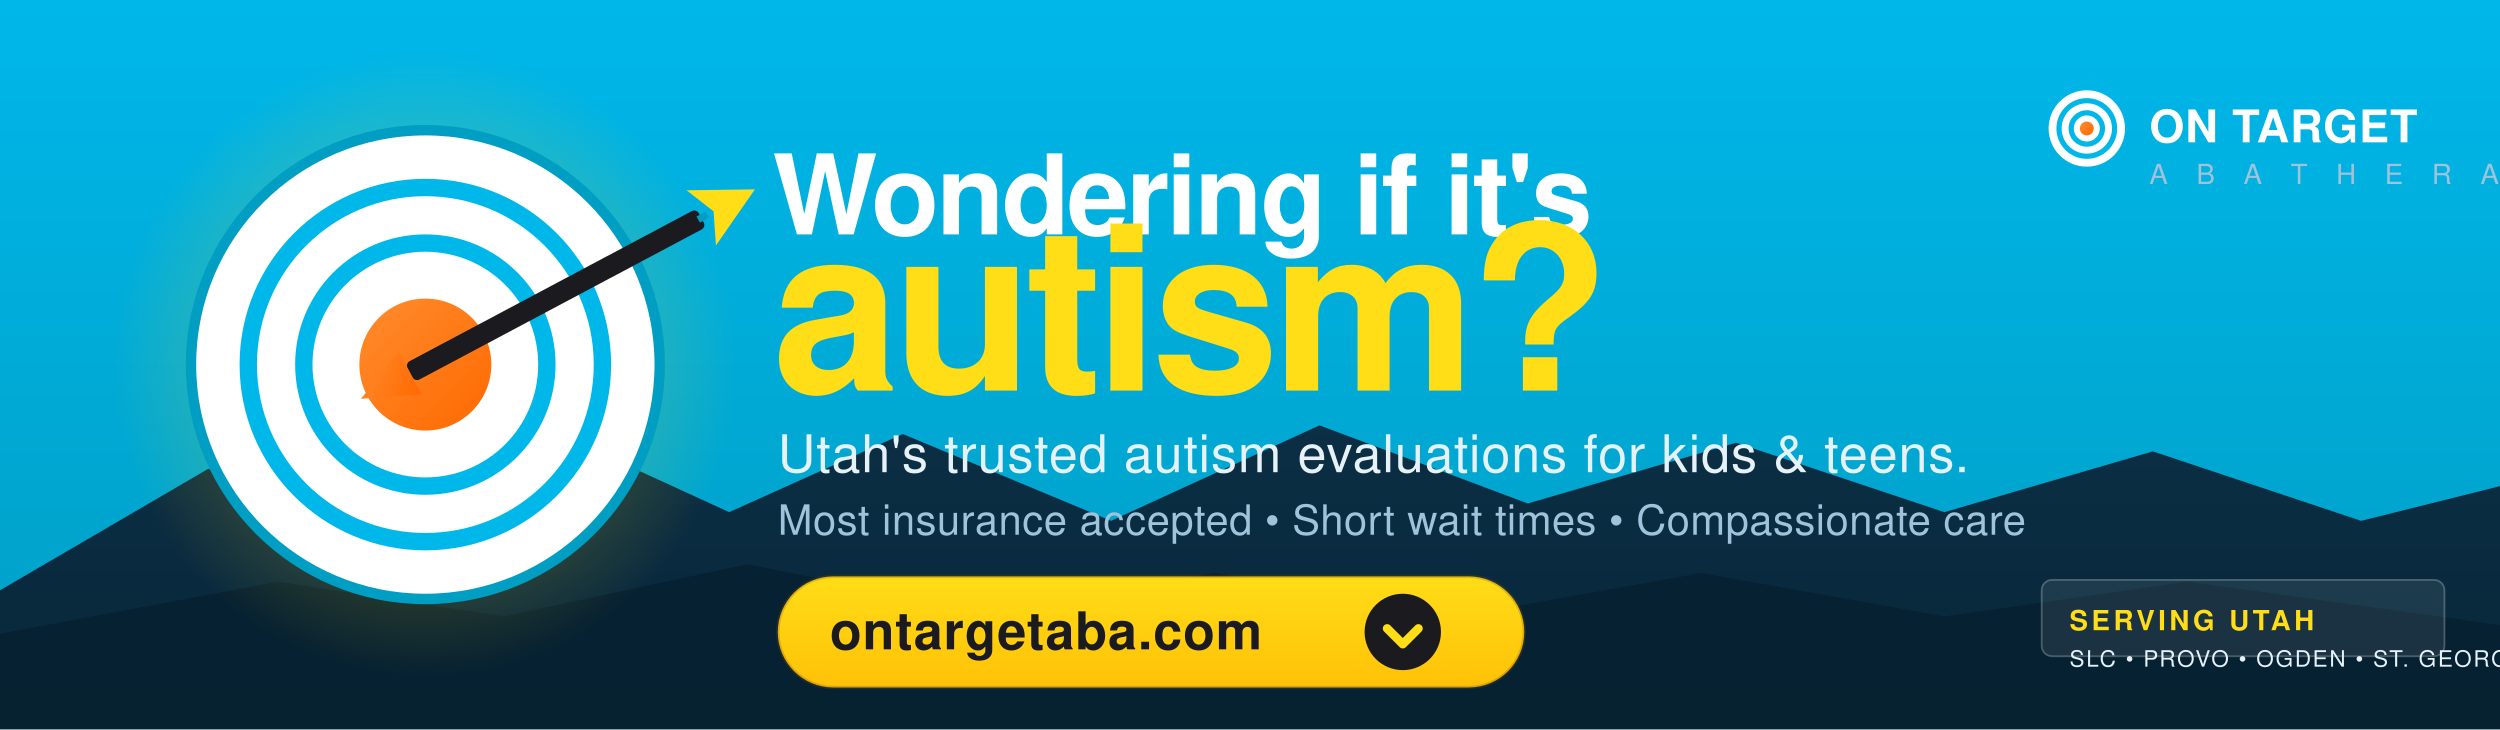
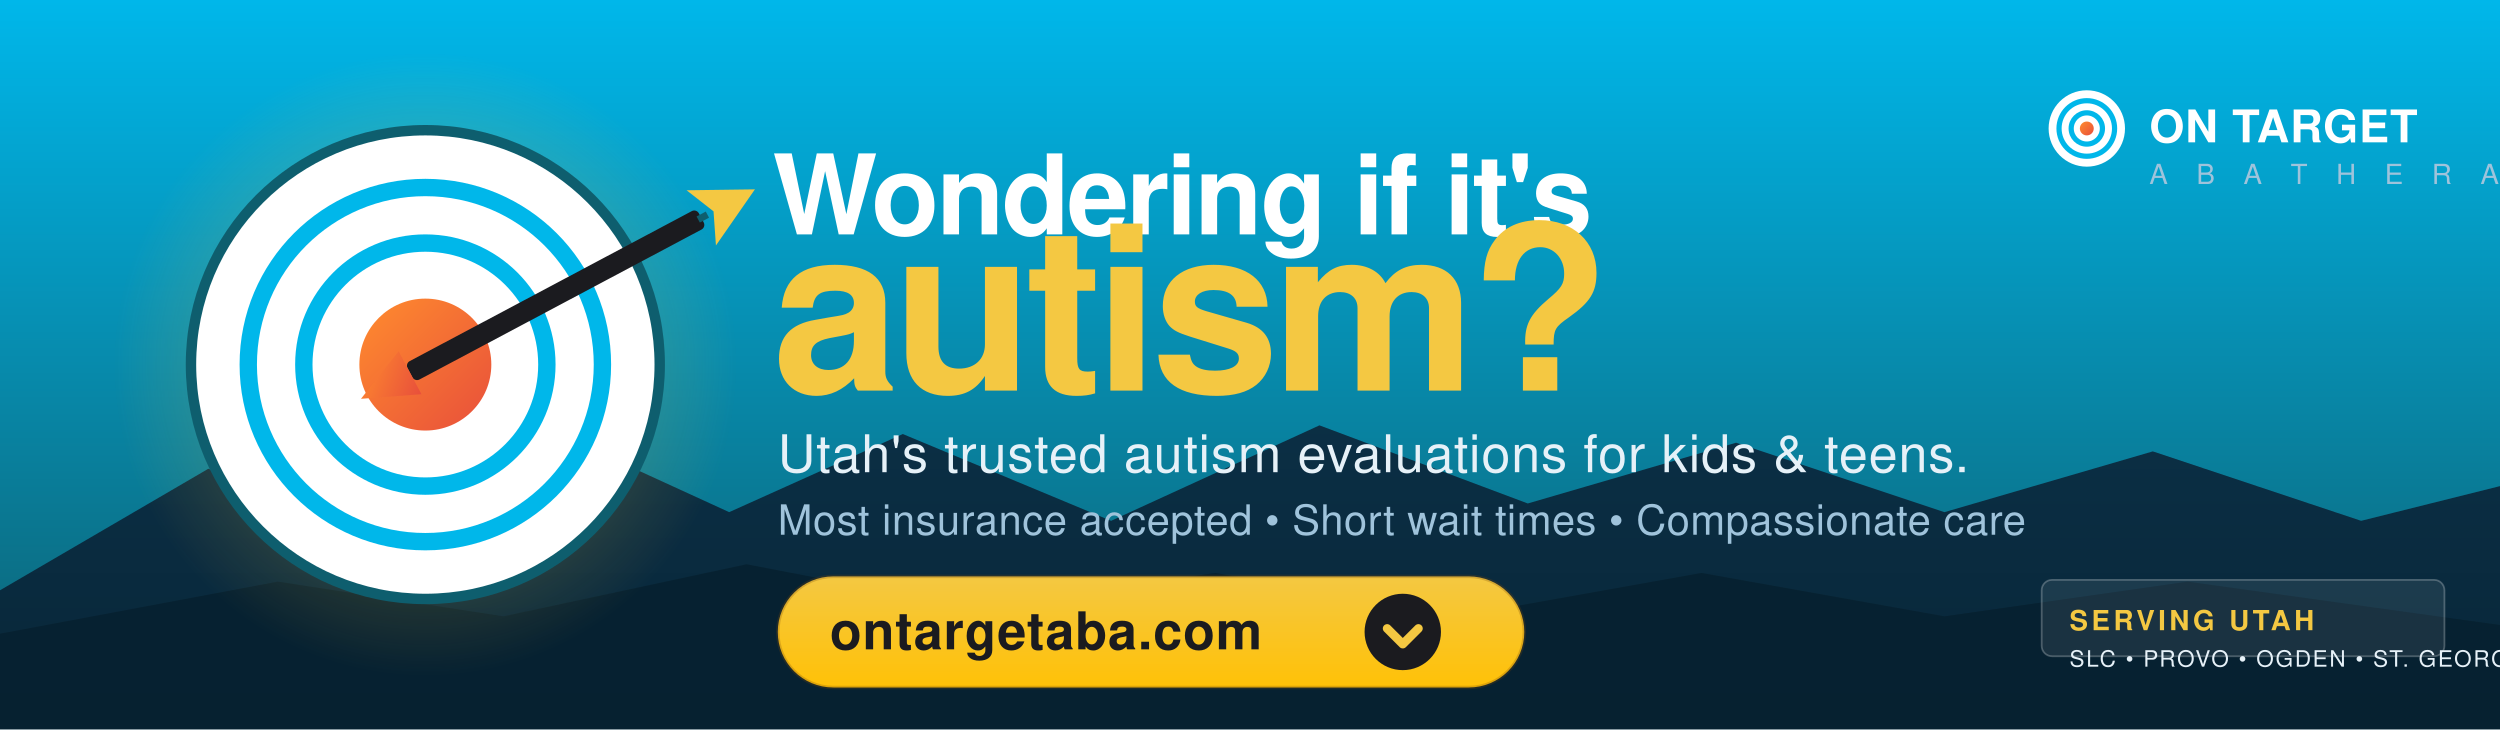
<svg xmlns="http://www.w3.org/2000/svg" viewBox="0 0 1440 420" role="img" aria-label="On Target ABA — Autism Testing in Utah — ontargetaba.com">
  <defs>
    <linearGradient id="sky" x1="0" y1="0" x2="0" y2="1">
      <stop offset="0" stop-color="#00B7EA" />
-       <stop offset="1" stop-color="#009EC3" />
+       <stop offset="1" stop-color="#0E5E6E" />
    </linearGradient>
    <linearGradient id="ridge" x1="0" y1="0" x2="0" y2="1">
      <stop offset="0" stop-color="#0B2F45" />
      <stop offset="1" stop-color="#082638" />
    </linearGradient>
    <linearGradient id="coral" x1="0" y1="0" x2="1" y2="1">
      <stop offset="0" stop-color="#FF8C2E" />
-       <stop offset="1" stop-color="#FF6900" />
+       <stop offset="1" stop-color="#E84F3B" />
    </linearGradient>
    <linearGradient id="cta" x1="0" y1="0" x2="0" y2="1">
-       <stop offset="0" stop-color="#FFDD17" />
+       <stop offset="0" stop-color="#F4C842" />
      <stop offset="1" stop-color="#FFC107" />
    </linearGradient>
    <radialGradient id="glow" cx="0.5" cy="0.5" r="0.5">
-       <stop offset="0" stop-color="#FFDD17" stop-opacity="0.45" />
-       <stop offset="1" stop-color="#FFDD17" stop-opacity="0" />
+       <stop offset="0" stop-color="#F4C842" stop-opacity="0.45" />
+       <stop offset="1" stop-color="#F4C842" stop-opacity="0" />
    </radialGradient>
    <filter id="softShadow" x="-10%" y="-10%" width="120%" height="140%">
      <feGaussianBlur stdDeviation="4" />
    </filter>
  </defs>
  <rect width="1440" height="420" fill="url(#sky)" />
  <path d="M0 340 L120 270 L210 305 L300 240 L420 295 L520 250 L640 300 L760 245 L880 290 L1000 255 L1120 295 L1240 260 L1360 300 L1440 280 L1440 420 L0 420 Z" fill="url(#ridge)" />
  <path d="M0 365 L160 335 L290 355 L430 325 L560 350 L700 330 L840 355 L980 330 L1120 355 L1260 335 L1440 360 L1440 420 L0 420 Z" fill="#06202F" opacity="0.85" />
  <circle cx="245" cy="210" r="180" fill="url(#glow)" />
  <g transform="translate(245 210)">
    <circle r="135" fill="#FFFFFF" />
-     <circle r="135" fill="none" stroke="#009EC3" stroke-width="6" />
+     <circle r="135" fill="none" stroke="#0E5E6E" stroke-width="6" />
    <circle r="102" fill="none" stroke="#00B7EA" stroke-width="10" />
    <circle r="70" fill="none" stroke="#00B7EA" stroke-width="10" />
    <circle r="38" fill="url(#coral)" />
    <g transform="rotate(-28)">
      <rect x="-10" y="-6" width="190" height="12" rx="3" fill="#1B1B1F" />
      <polygon points="-10,-14 -42,0 -10,14" fill="url(#coral)" />
-       <polygon points="180,-18 215,0 180,18 188,0" fill="#FFDD17" />
-       <rect x="178" y="-2" width="6" height="4" fill="#009EC3" />
+       <polygon points="180,-18 215,0 180,18 188,0" fill="#F4C842" />
+       <rect x="178" y="-2" width="6" height="4" fill="#0E5E6E" />
    </g>
  </g>
  <g font-family="'Helvetica Neue', Helvetica, Arial, sans-serif" font-weight="900" fill="#FFFFFF">
    <text x="445" y="135" font-size="64" letter-spacing="-1.5">Wondering if it's</text>
-     <text x="445" y="225" font-size="132" letter-spacing="-4" fill="#FFDD17">autism?</text>
+     <text x="445" y="225" font-size="132" letter-spacing="-4" fill="#F4C842">autism?</text>
  </g>
  <g font-family="'Helvetica Neue', Helvetica, Arial, sans-serif" fill="#E6F1F8">
    <text x="448" y="272" font-size="30" font-weight="500" letter-spacing="0.5">
      Utah's trusted autism evaluations for kids &amp; teens.
    </text>
    <text x="448" y="308" font-size="24" font-weight="400" fill="#9FC3DB" letter-spacing="0.3">
      Most insurance accepted • Short wait times • Compassionate care
    </text>
  </g>
  <g transform="translate(448 332)">
    <rect width="430" height="64" rx="32" fill="url(#cta)" />
    <rect width="430" height="64" rx="32" fill="none" stroke="#7A4A0A" stroke-opacity="0.25" stroke-width="2" />
    <text x="30" y="42" font-family="'Helvetica Neue', Helvetica, Arial, sans-serif" font-size="30" font-weight="800" fill="#1B1B1F" letter-spacing="0.5">
      ontargetaba.com
    </text>
    <g transform="translate(360 32)">
      <circle r="22" fill="#1B1B1F" />
-       <path d="M-9 -2 L0 7 L9 -2" fill="none" stroke="#FFDD17" stroke-width="5" stroke-linecap="round" stroke-linejoin="round" />
+       <path d="M-9 -2 L0 7 L9 -2" fill="none" stroke="#F4C842" stroke-width="5" stroke-linecap="round" stroke-linejoin="round" />
    </g>
  </g>
  <g transform="translate(1180 60)" font-family="'Helvetica Neue', Helvetica, Arial, sans-serif" fill="#FFFFFF">
    <g transform="translate(0 -8)">
      <circle cx="22" cy="22" r="22" fill="#FFFFFF" />
      <circle cx="22" cy="22" r="16" fill="none" stroke="#00B7EA" stroke-width="3" />
      <circle cx="22" cy="22" r="9" fill="none" stroke="#00B7EA" stroke-width="3" />
      <circle cx="22" cy="22" r="4" fill="url(#coral)" />
    </g>
    <text x="58" y="22" font-size="26" font-weight="800" letter-spacing="0.5">ON TARGET</text>
    <text x="58" y="46" font-size="16" font-weight="500" letter-spacing="6" fill="#9FC3DB">A B A   T H E R A P Y</text>
  </g>
  <g transform="translate(1180 360)">
    <rect x="-4" y="-26" width="232" height="44" rx="6" fill="#FFFFFF" fill-opacity="0.08" stroke="#FFFFFF" stroke-opacity="0.25" />
-     <text x="12" y="3" font-family="'Helvetica Neue', Helvetica, Arial, sans-serif" font-size="16" font-weight="700" fill="#FFDD17" letter-spacing="2">SERVING UTAH</text>
+     <text x="12" y="3" font-family="'Helvetica Neue', Helvetica, Arial, sans-serif" font-size="16" font-weight="700" fill="#F4C842" letter-spacing="2">SERVING UTAH</text>
    <text x="12" y="24" font-family="'Helvetica Neue', Helvetica, Arial, sans-serif" font-size="13" font-weight="500" fill="#E6F1F8" letter-spacing="1">SLC • PROVO • OGDEN • ST. GEORGE</text>
  </g>
</svg>
